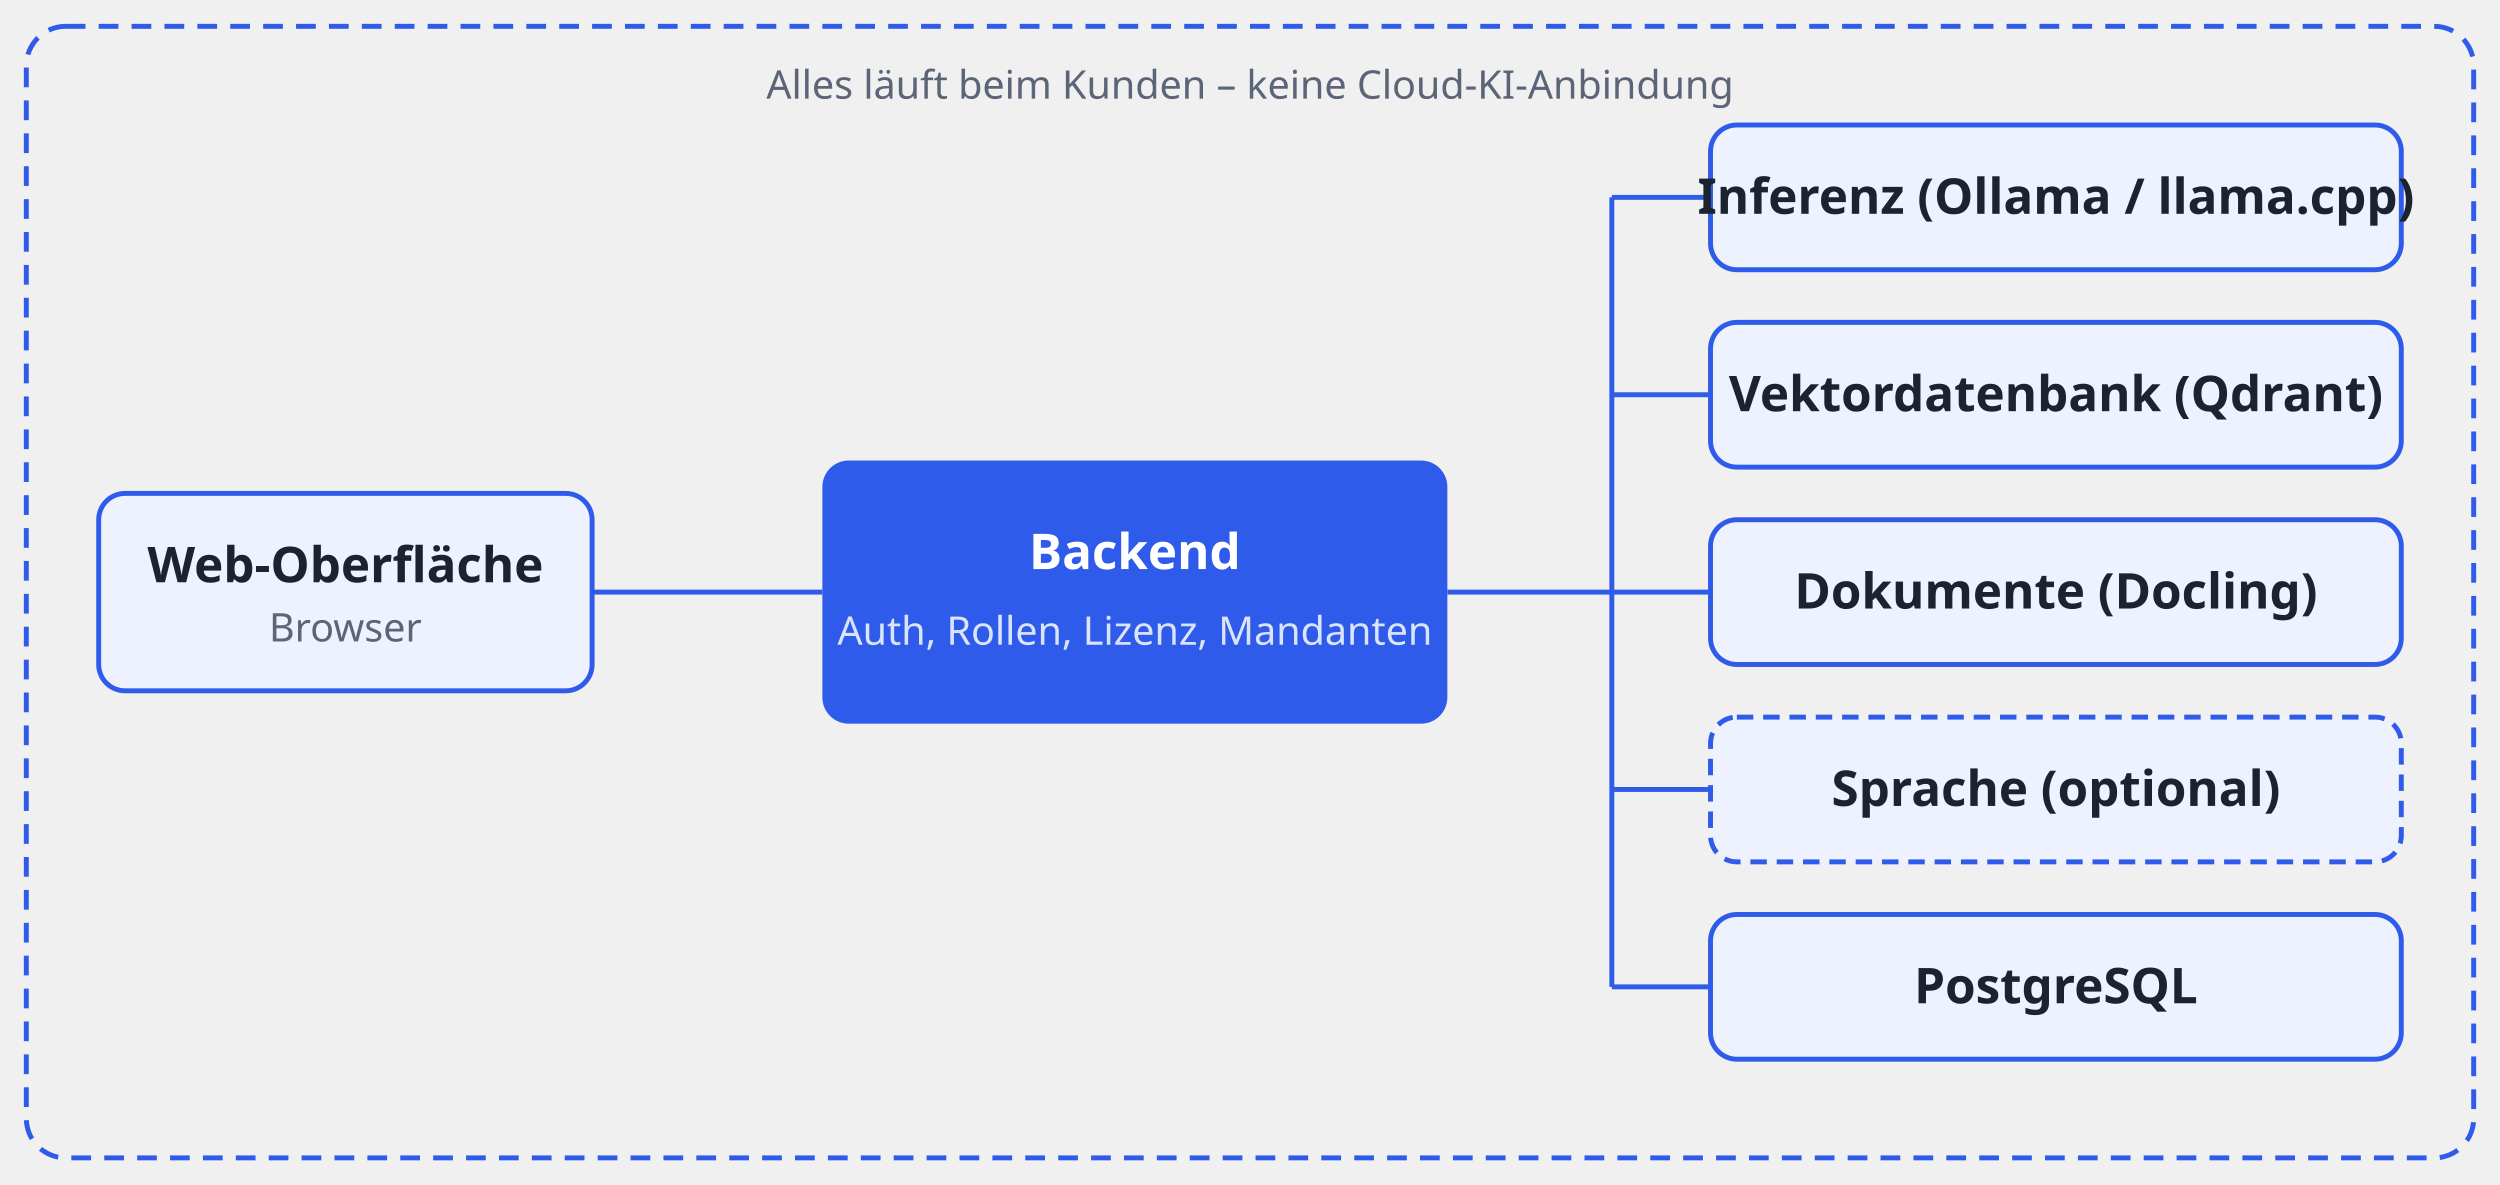
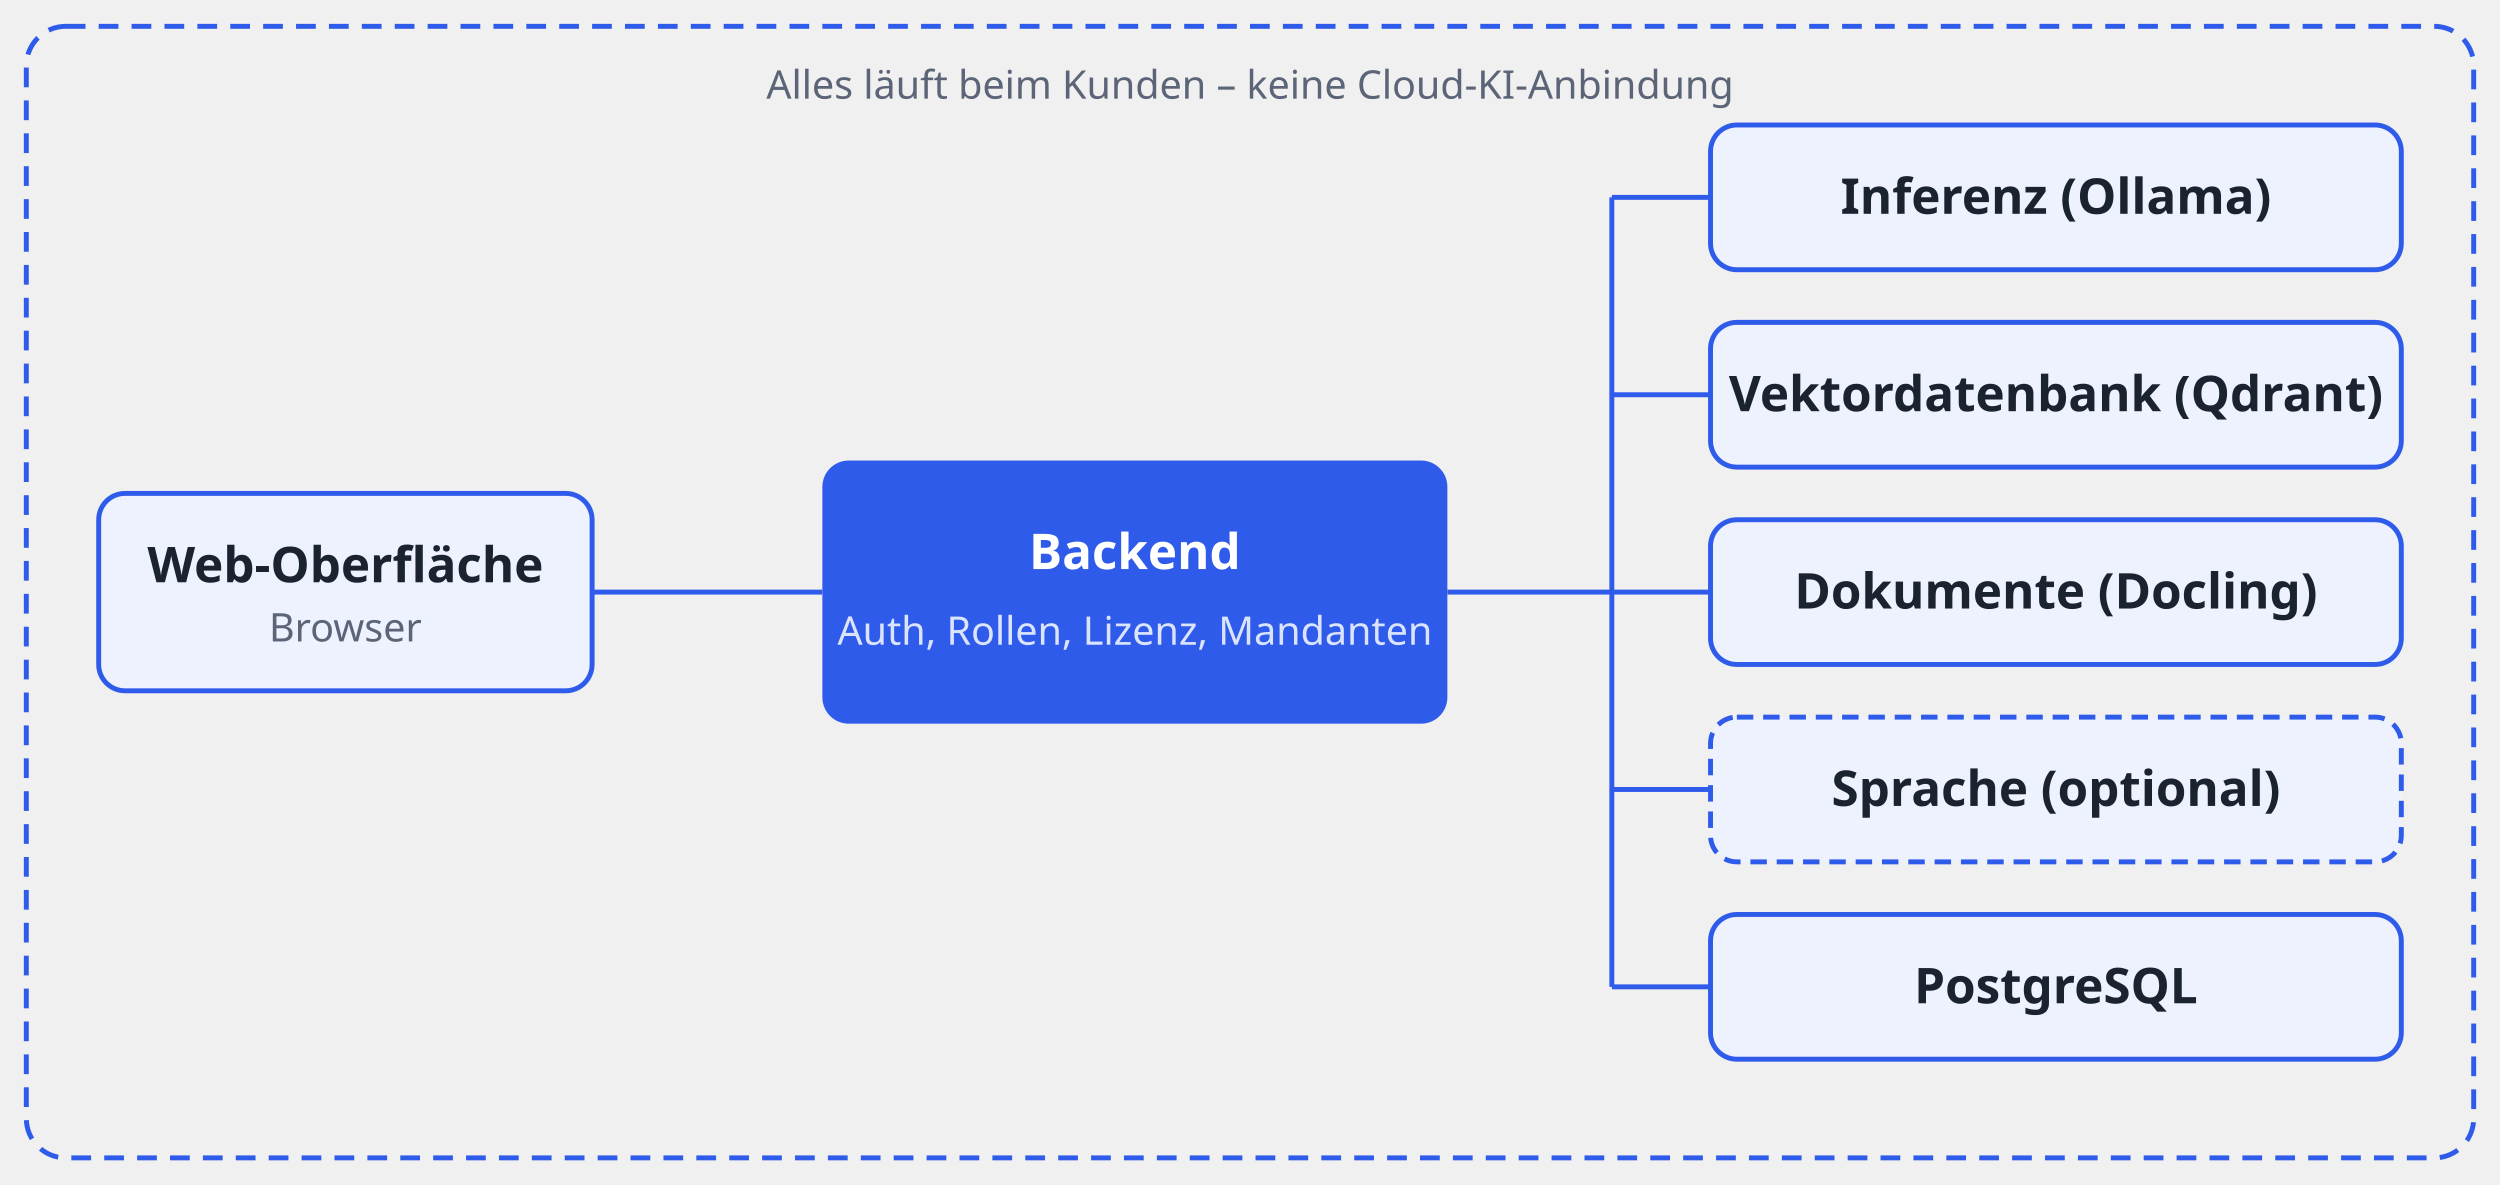
<svg xmlns="http://www.w3.org/2000/svg" viewBox="0 0 760 360" role="img" aria-labelledby="t d">
  <style>
    .box { fill: #eef2ff; stroke: #2f5bea; stroke-width: 1.5; }
    .main { fill: #2f5bea; }
    .t { font: 600 15px system-ui, sans-serif; fill: #1b2230; text-anchor: middle; }
    .w { font: 600 15px system-ui, sans-serif; fill: #fff; text-anchor: middle; }
    .s { font: 12px system-ui, sans-serif; fill: #5b6577; text-anchor: middle; }
    .l { stroke: #2f5bea; stroke-width: 1.5; fill: none; }
    .out { fill: none; stroke: #2f5bea; stroke-width: 1.5; stroke-dasharray: 6 4; }
  </style>
  <rect class="out" x="8" y="8" width="744" height="344" rx="12" />
  <text class="s" x="380" y="30">Alles läuft beim Kunden – keine Cloud-KI-Anbindung</text>
  <rect class="box" x="30" y="150" width="150" height="60" rx="8" />
  <text class="t" x="105" y="177">Web-Oberfläche</text>
  <text class="s" x="105" y="195">Browser</text>
  <rect class="main" x="250" y="140" width="190" height="80" rx="8" />
  <text class="w" x="345" y="173">Backend</text>
  <text class="s" x="345" y="196" style="fill:#dbe4ff">Auth, Rollen, Lizenz, Mandanten</text>
  <path class="l" d="M180 180H250" />
  <path class="l" d="M440 180H490M490 60V300M490 60H520M490 120H520M490 180H520M490 240H520M490 300H520" />
  <rect class="box" x="520" y="38" width="210" height="44" rx="8" />
-   <text class="t" x="625" y="65">Inferenz (Ollama / llama.cpp)</text>
+   <text class="t" x="625" y="65">Inferenz (Ollama)</text>
  <rect class="box" x="520" y="98" width="210" height="44" rx="8" />
  <text class="t" x="625" y="125">Vektordatenbank (Qdrant)</text>
  <rect class="box" x="520" y="158" width="210" height="44" rx="8" />
  <text class="t" x="625" y="185">Dokumente (Docling)</text>
  <rect class="box" x="520" y="218" width="210" height="44" rx="8" style="stroke-dasharray:5 3" />
  <text class="t" x="625" y="245">Sprache (optional)</text>
  <rect class="box" x="520" y="278" width="210" height="44" rx="8" />
  <text class="t" x="625" y="305">PostgreSQL</text>
</svg>
